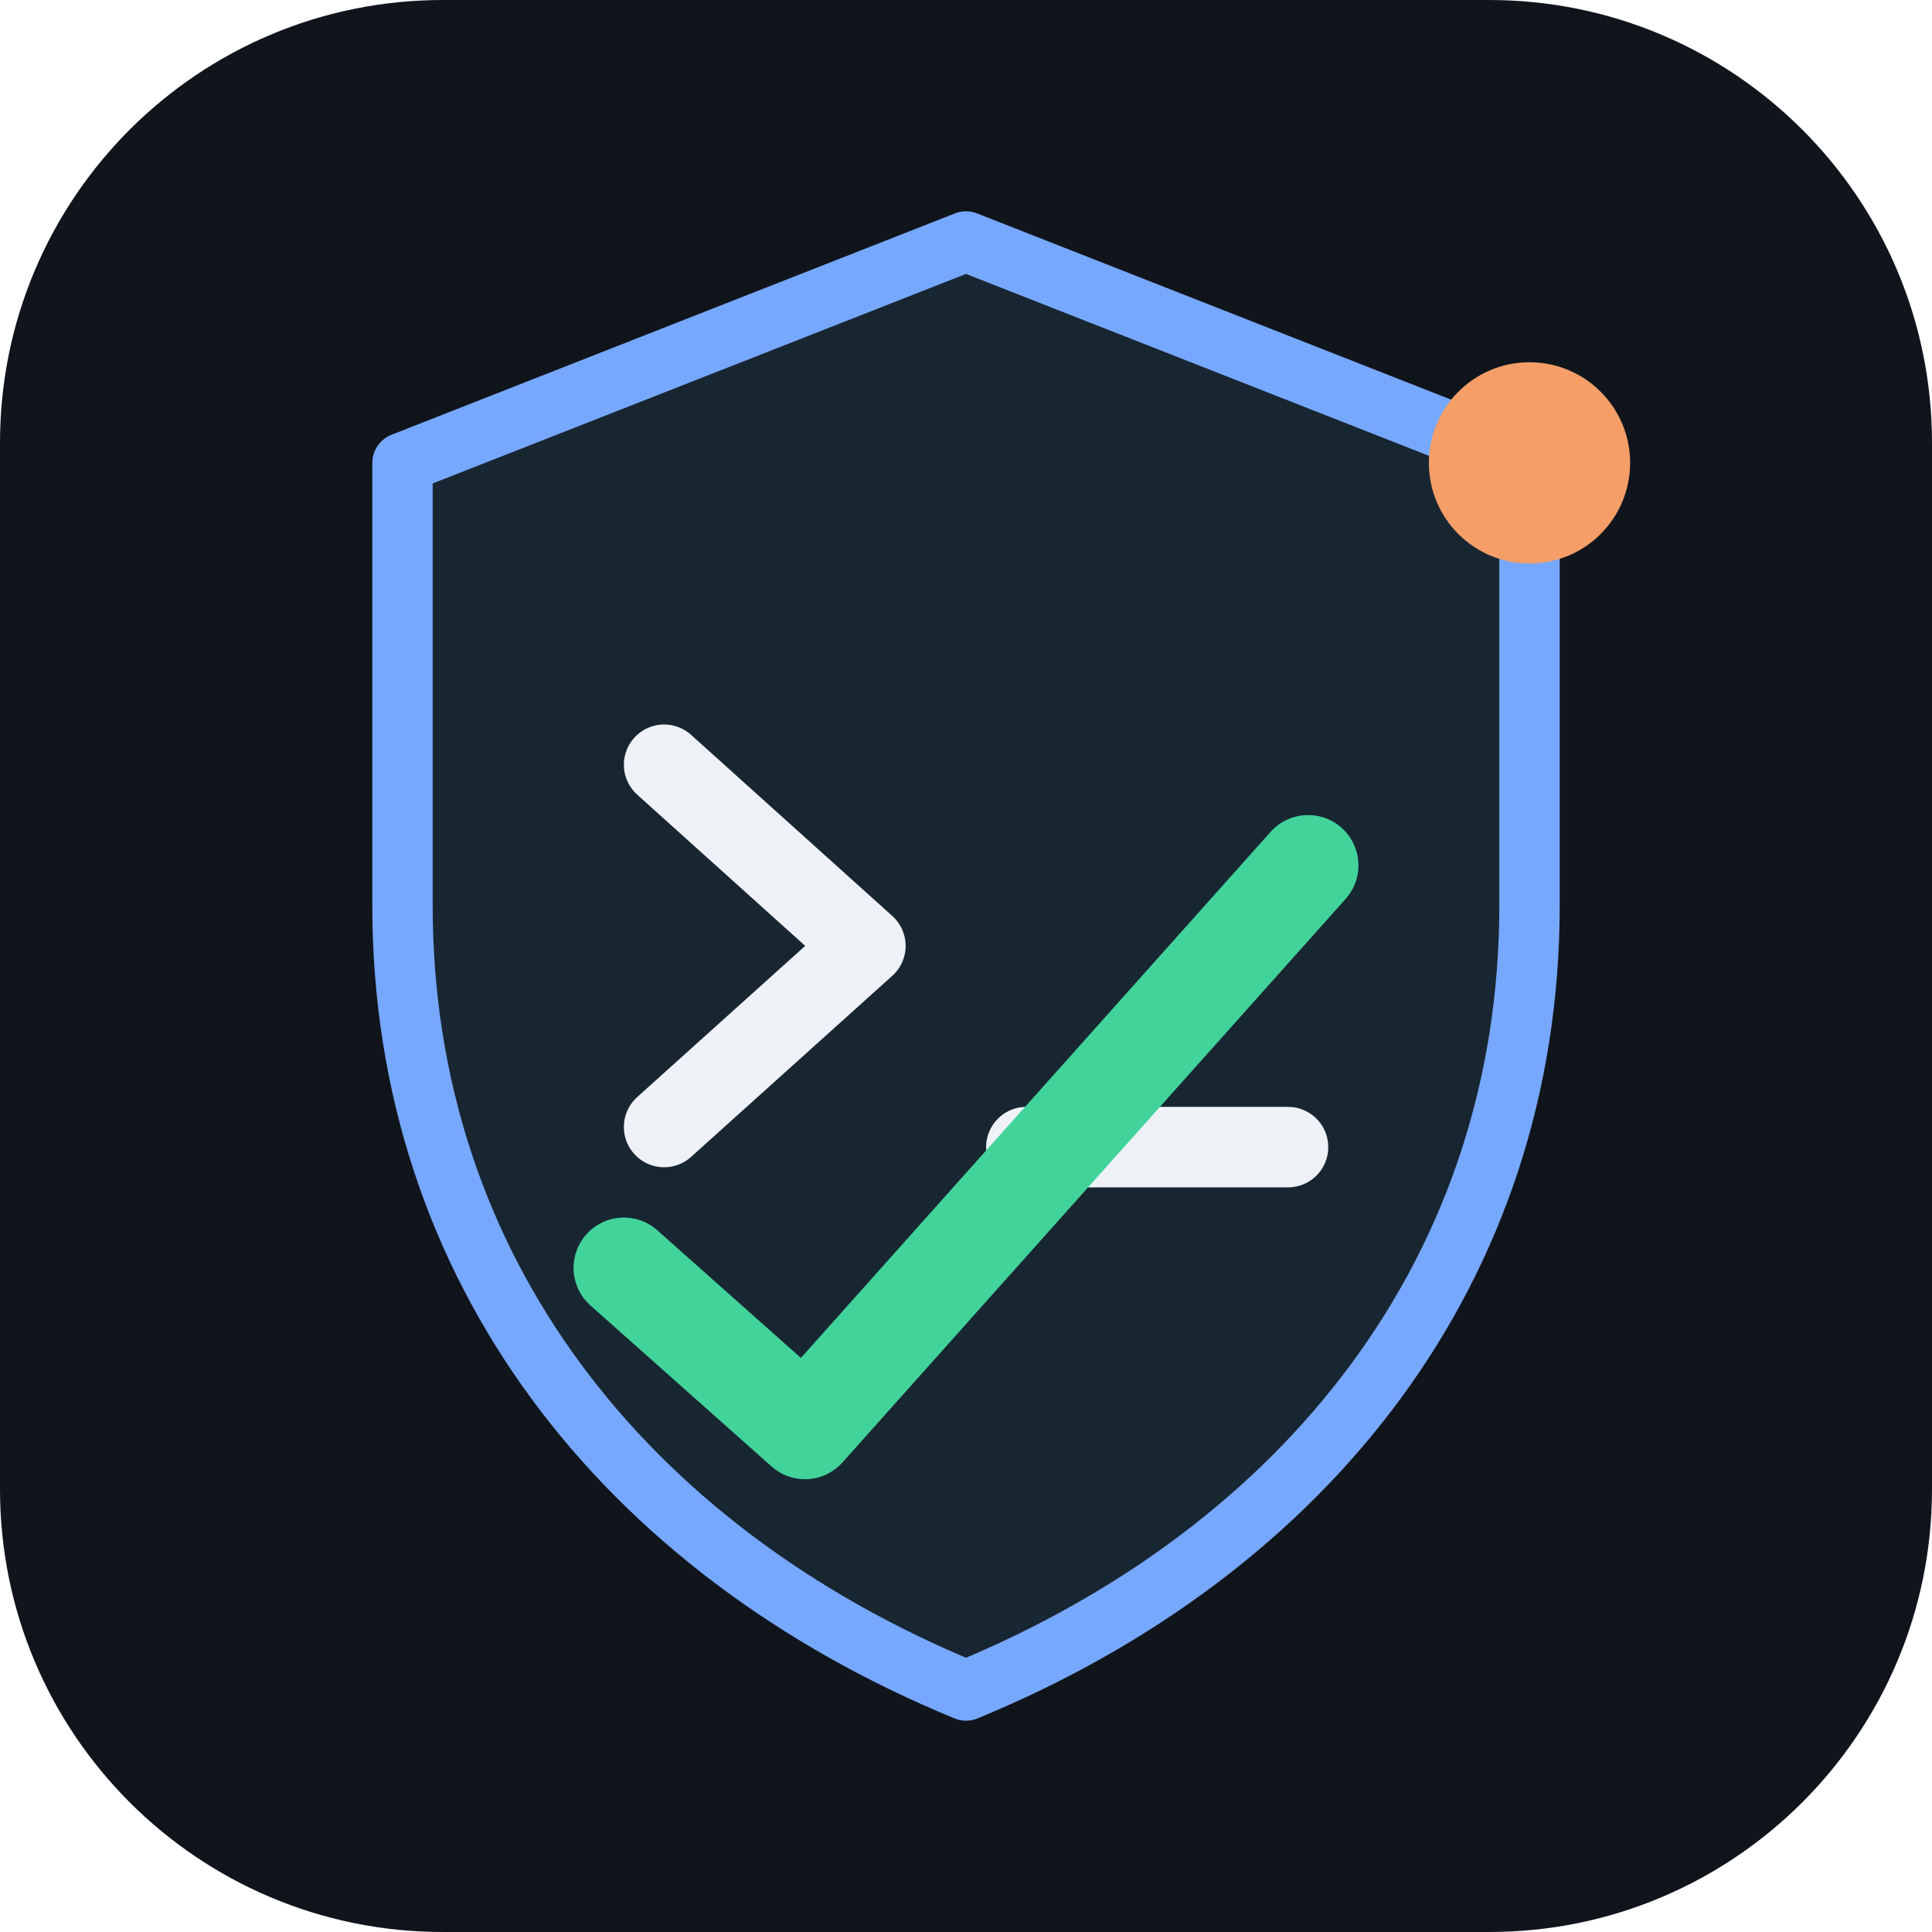
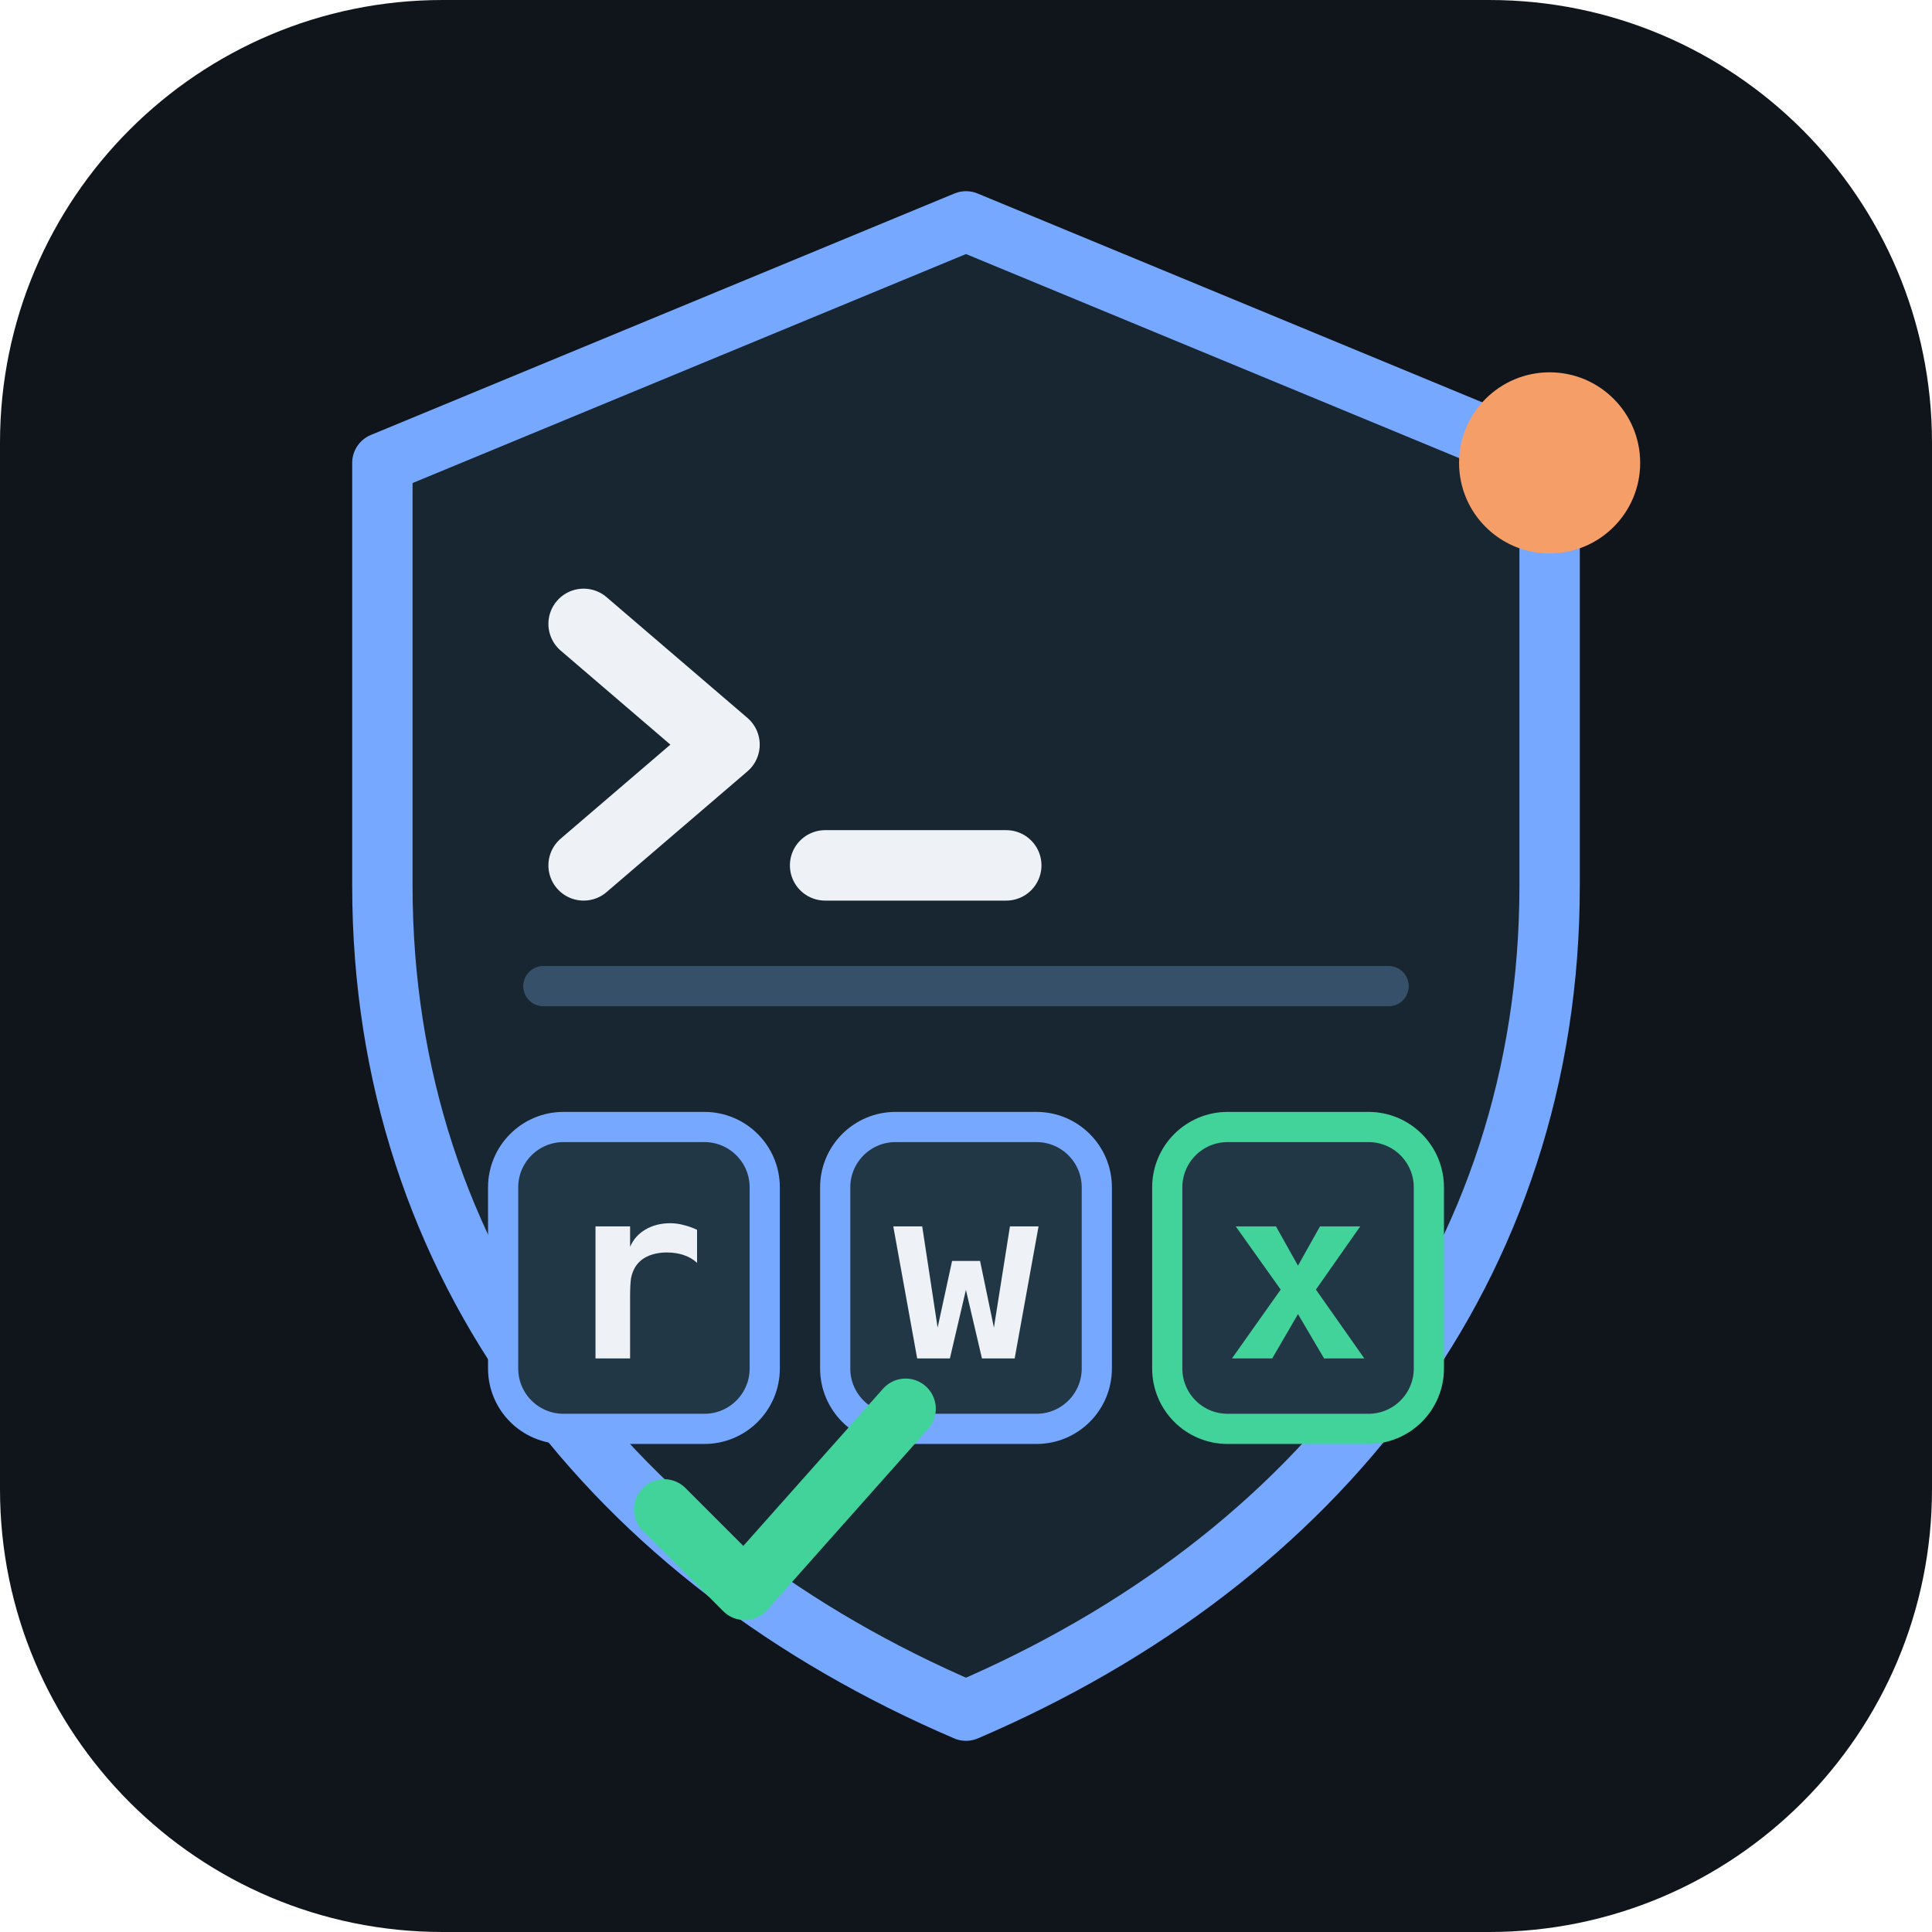
- <svg xmlns="http://www.w3.org/2000/svg" viewBox="0 0 96 96" role="img" aria-label="Bash Guard logo">
+ <svg xmlns="http://www.w3.org/2000/svg" viewBox="0 0 96 96" role="img" aria-label="Bash Guard logo: protected terminal permissions">
  <rect width="96" height="96" rx="22" fill="#10151c" />
-   <path d="M48 12 76 23v22c0 18-11 32-28 39C31 77 20 63 20 45V23l28-11Z" fill="#182632" stroke="#77a8ff" stroke-width="3" stroke-linejoin="round" />
-   <path d="m33 38 10 9-10 9M51 57h13" fill="none" stroke="#eef2f7" stroke-width="4" stroke-linecap="round" stroke-linejoin="round" />
-   <path d="m31 63 9 8 25-28" fill="none" stroke="#42d39b" stroke-width="5" stroke-linecap="round" stroke-linejoin="round" />
-   <circle cx="76" cy="23" r="5" fill="#f59e68" />
+   <path d="M48 11 77 23v21c0 19-11.5 33.5-29 41C30.5 77.5 19 63 19 44V23L48 11Z" fill="#182632" stroke="#77a8ff" stroke-width="3" stroke-linejoin="round" />
+   <path d="m29 31 7 6-7 6m12 0h9" fill="none" stroke="#eef2f7" stroke-width="3.5" stroke-linecap="round" stroke-linejoin="round" />
+   <path d="M27 49h42" stroke="#36506a" stroke-width="2" stroke-linecap="round" />
+   <g font-family="ui-monospace, SFMono-Regular, Menlo, Consolas, monospace" font-size="12" font-weight="700" text-anchor="middle">
+     <rect x="25" y="56" width="13" height="15" rx="3" fill="#213746" stroke="#77a8ff" stroke-width="1.5" />
+     <text x="31.5" y="67.5" fill="#eef2f7">r</text>
+     <rect x="41.5" y="56" width="13" height="15" rx="3" fill="#213746" stroke="#77a8ff" stroke-width="1.5" />
+     <text x="48" y="67.5" fill="#eef2f7">w</text>
+     <rect x="58" y="56" width="13" height="15" rx="3" fill="#213746" stroke="#42d39b" stroke-width="1.5" />
+     <text x="64.5" y="67.5" fill="#42d39b">x</text>
+   </g>
+   <path d="m33 75 4 4 8-9" fill="none" stroke="#42d39b" stroke-width="3" stroke-linecap="round" stroke-linejoin="round" />
+   <circle cx="77" cy="23" r="4.5" fill="#f59e68" />
</svg>
